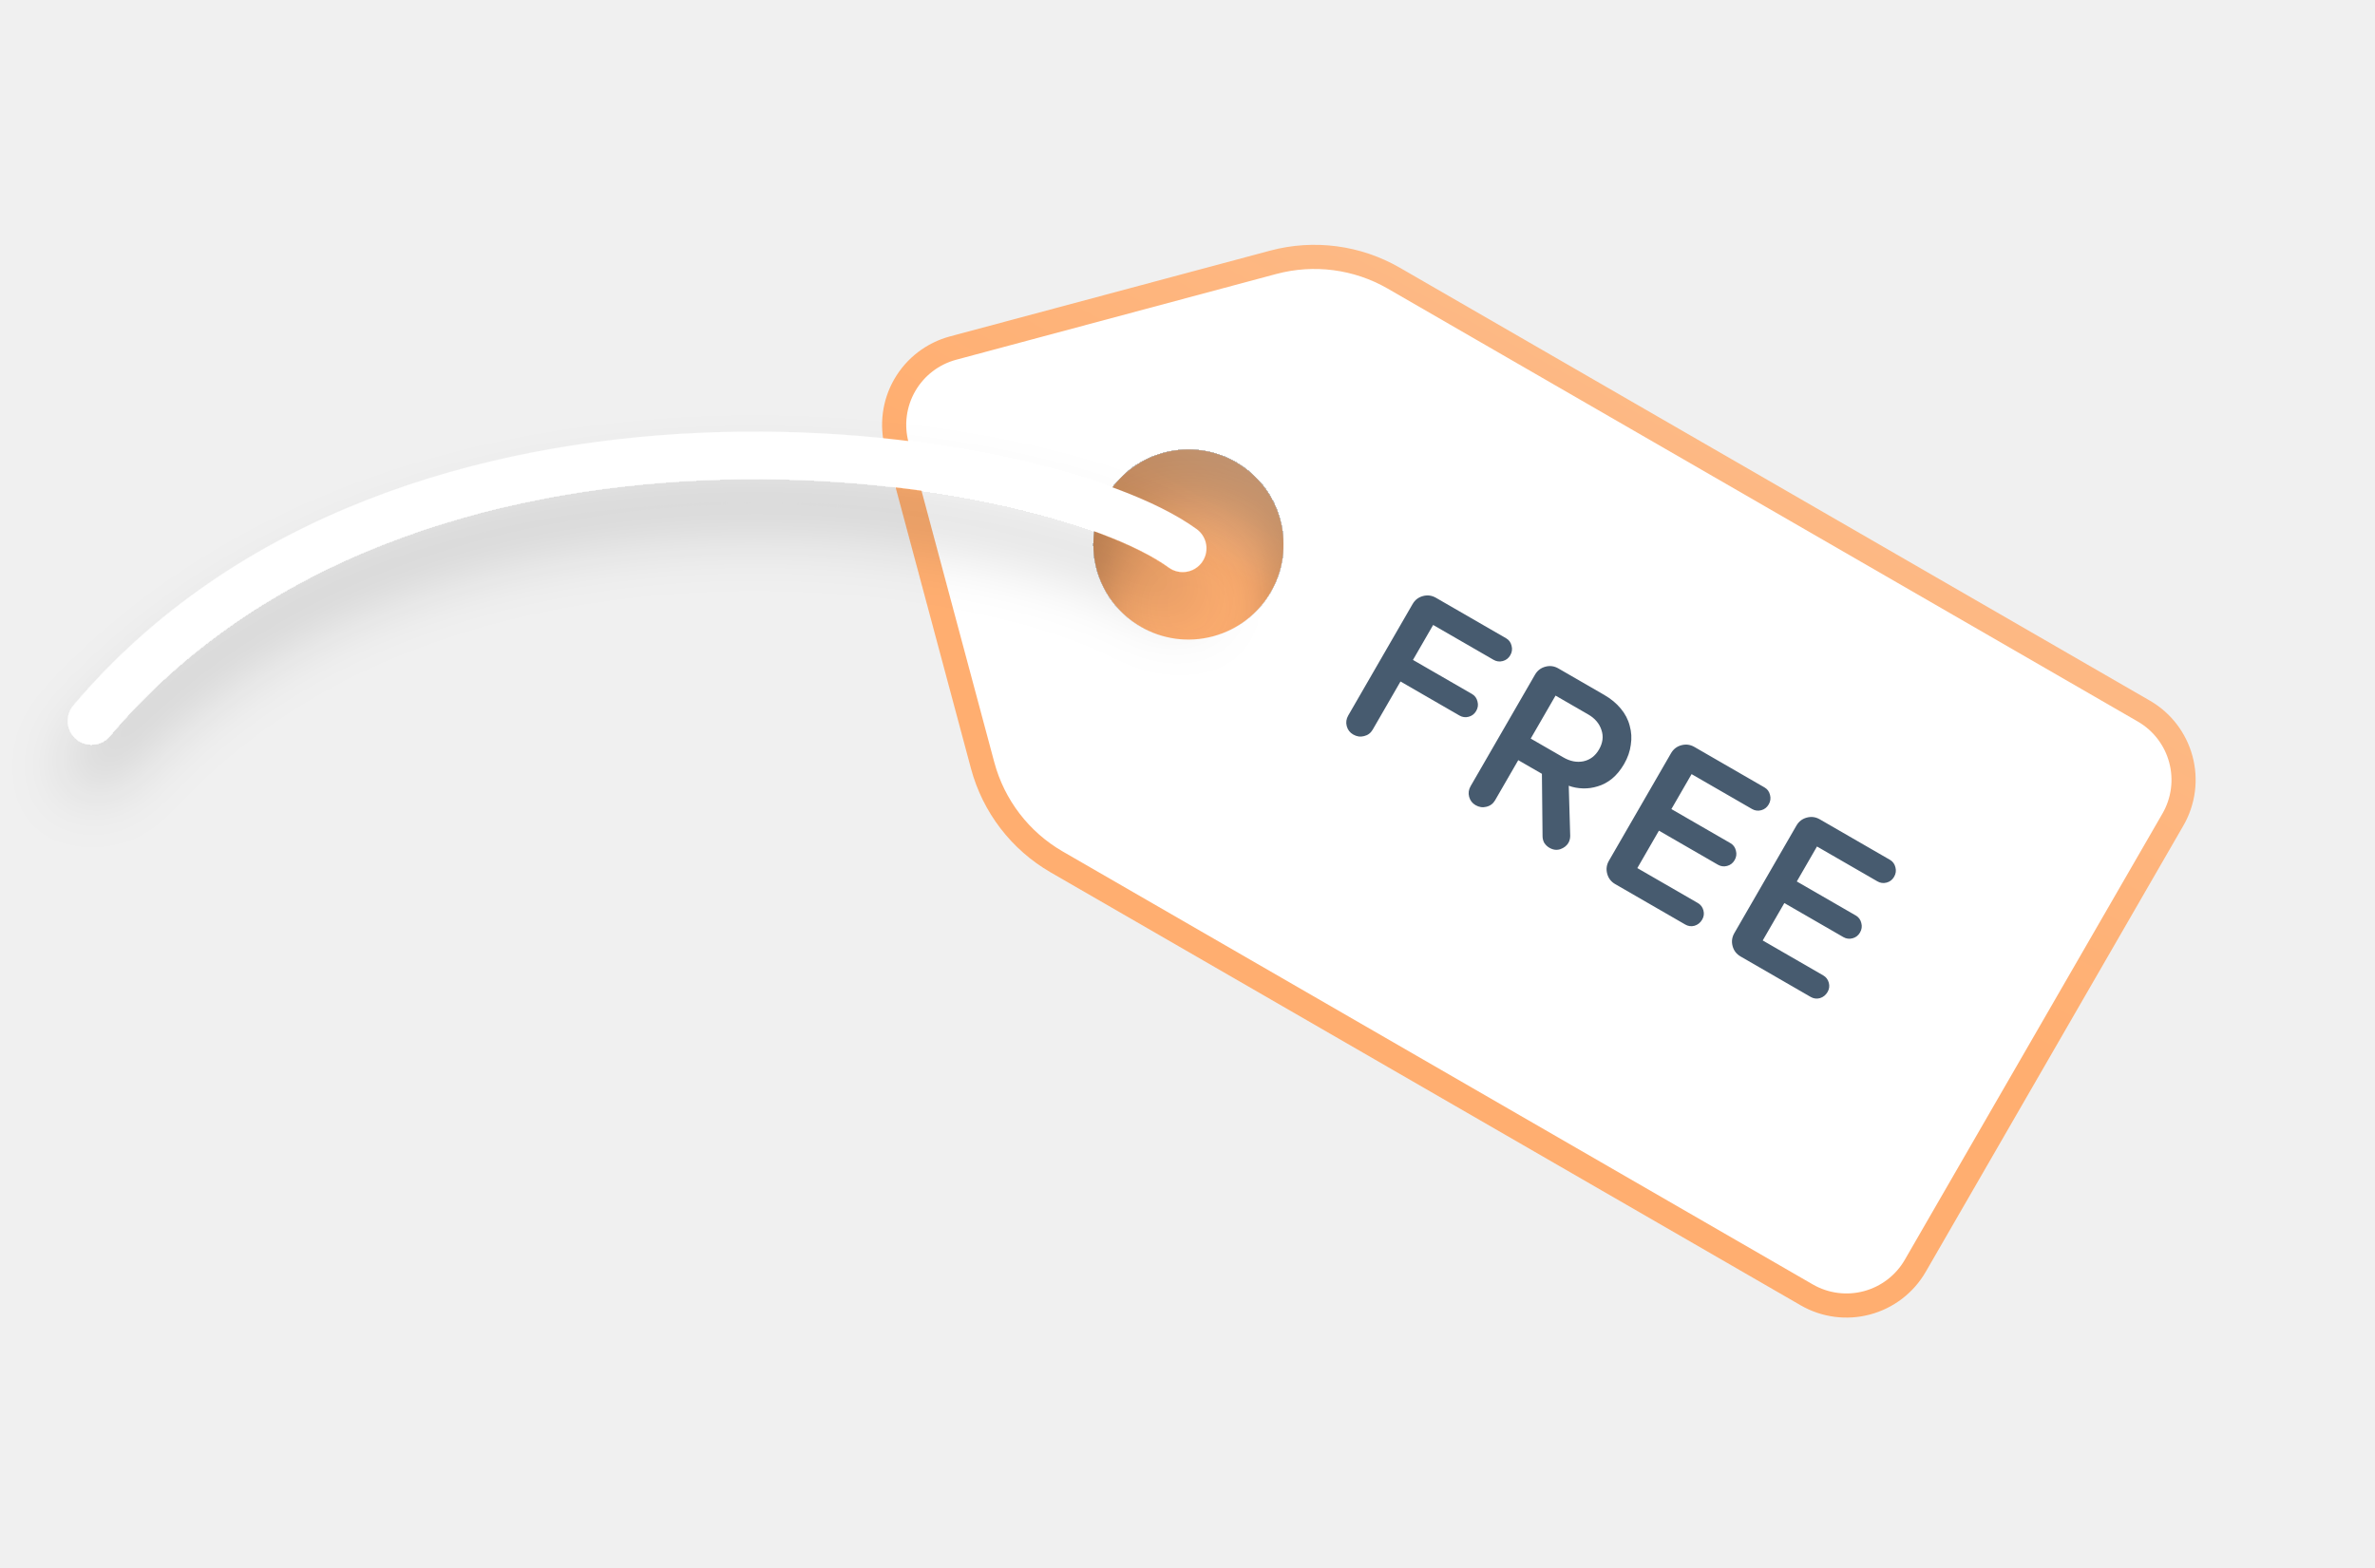
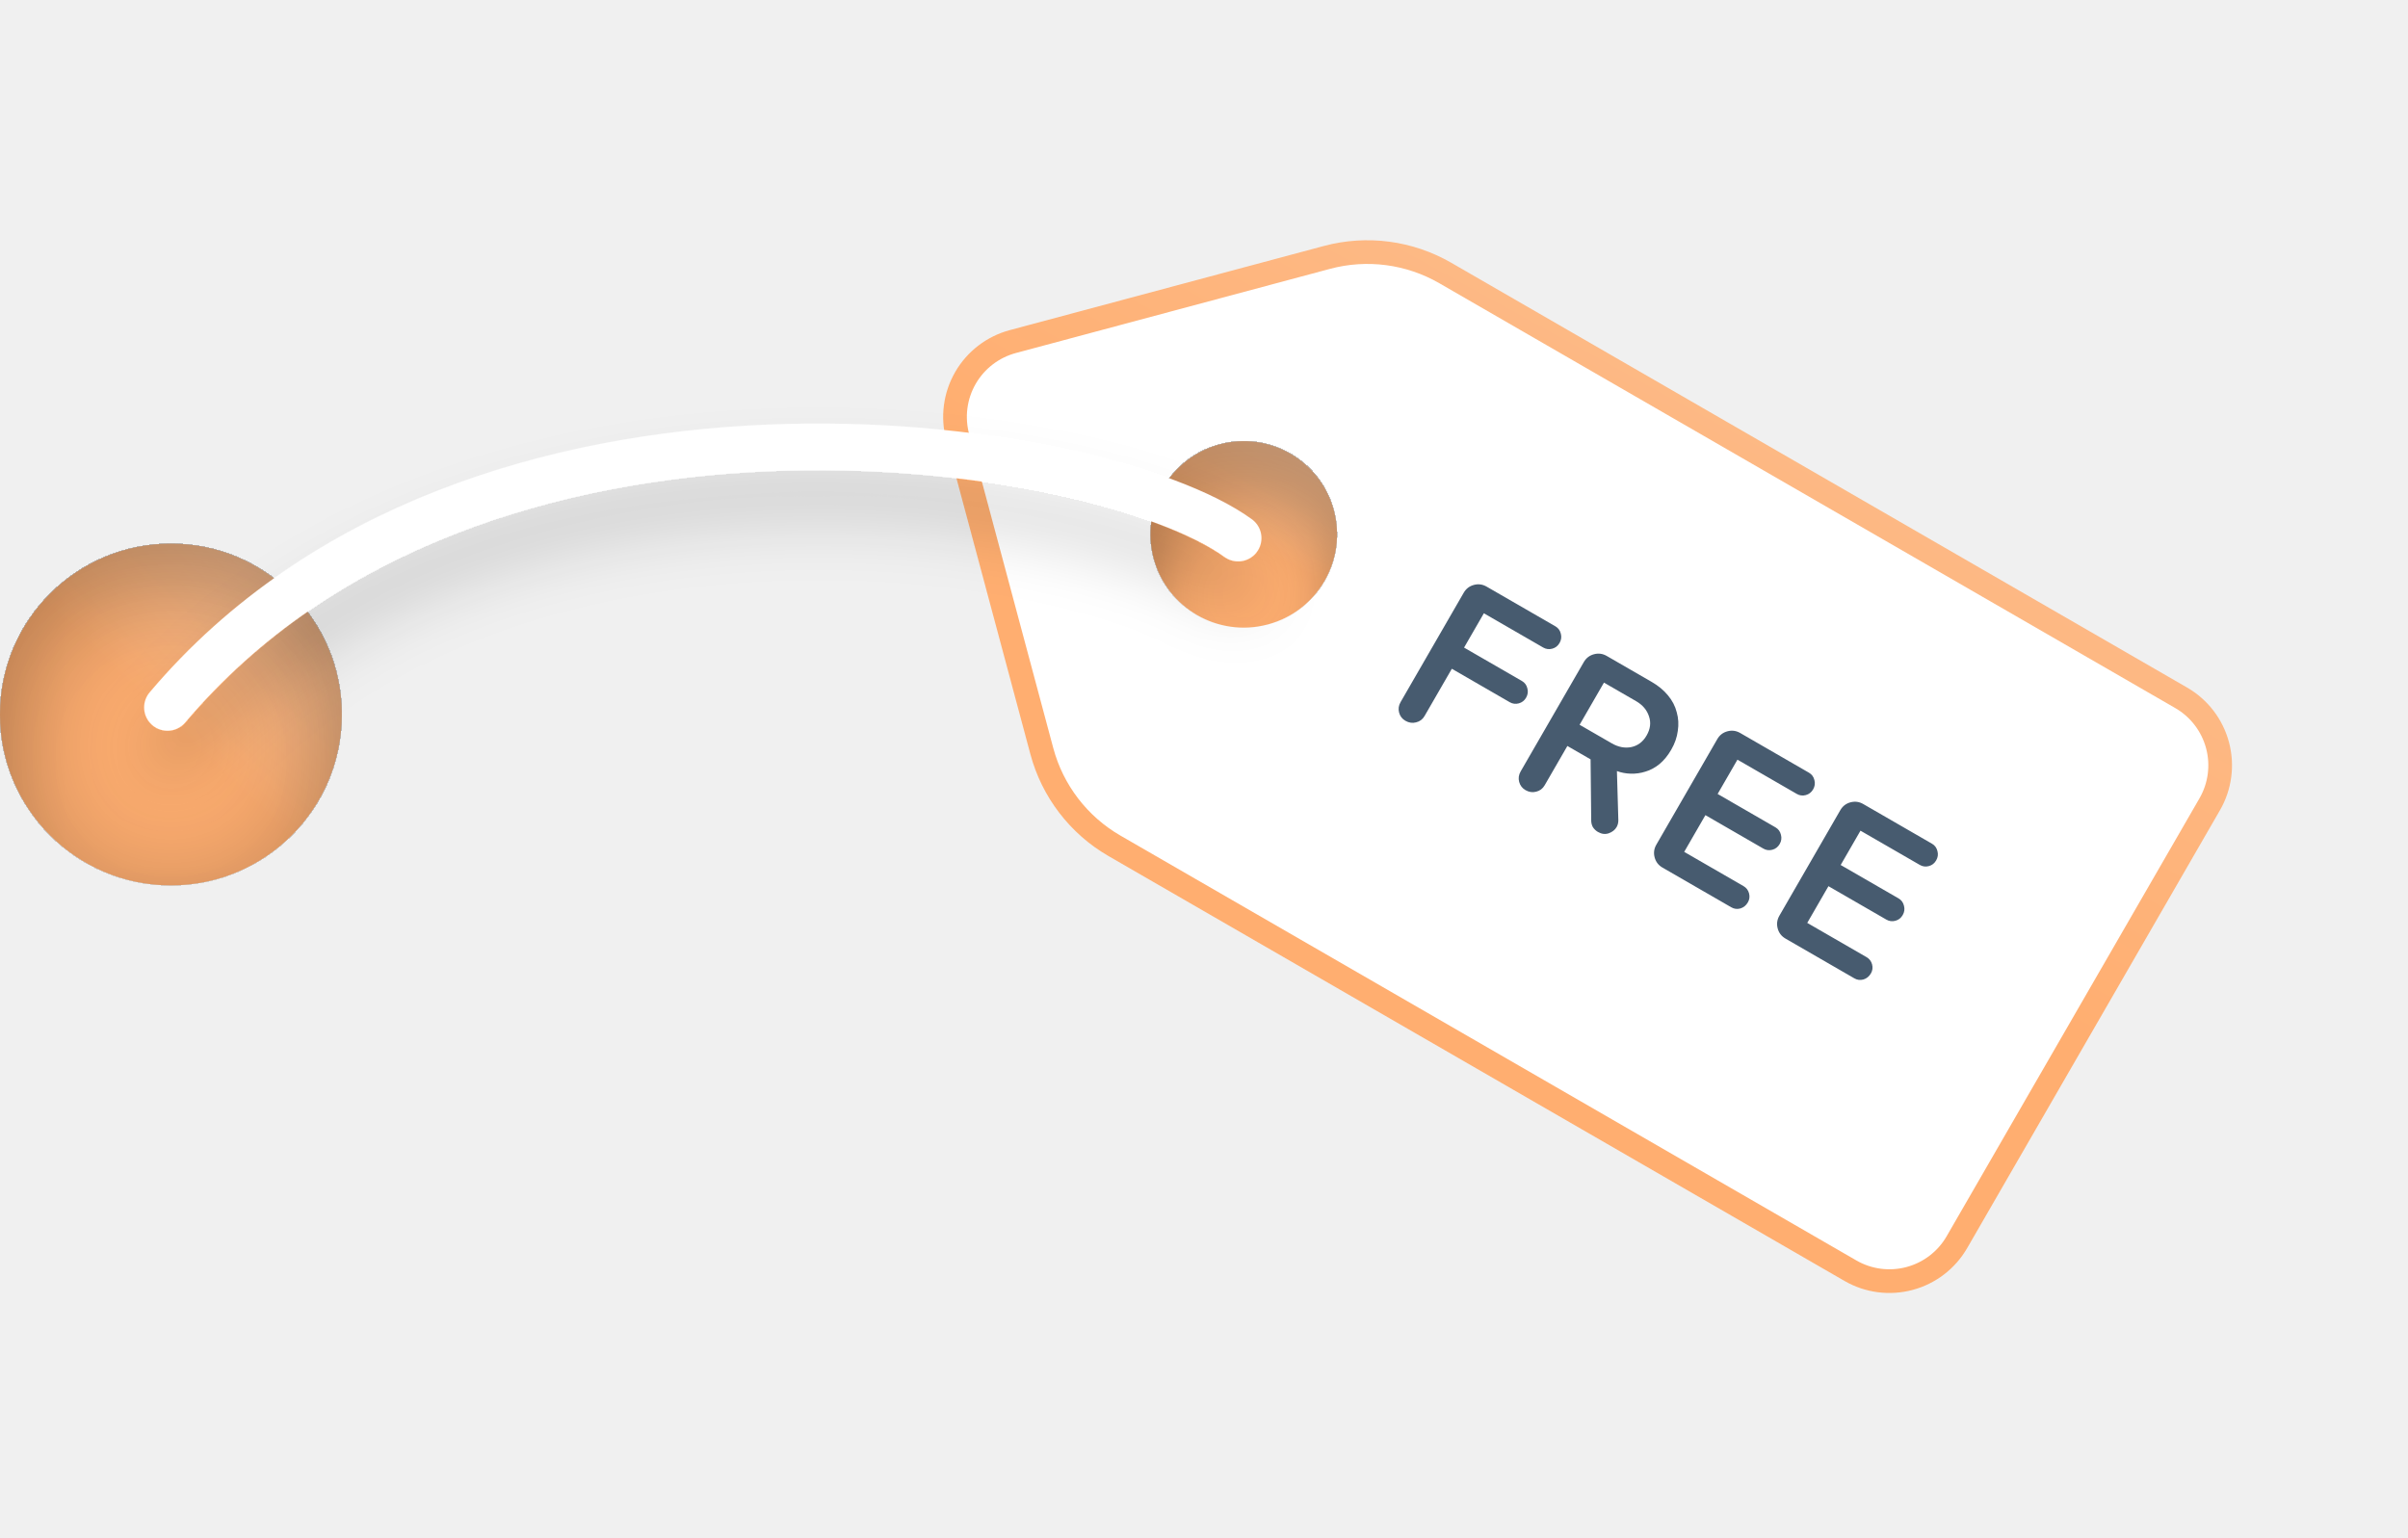
- <svg xmlns="http://www.w3.org/2000/svg" width="150" height="99" viewBox="0 0 150 99" fill="none">
+ <svg xmlns="http://www.w3.org/2000/svg" width="155" height="99" viewBox="0 0 155 99" fill="none">
  <g clip-path="url(#clip0)">
-     <path d="M56.644 28.137L62.062 48.358C62.751 50.928 64.432 53.12 66.736 54.452L114.11 81.805C115.262 82.471 116.632 82.651 117.917 82.306C119.203 81.962 120.299 81.121 120.964 79.969L137.237 51.778C137.903 50.626 138.083 49.256 137.738 47.971C137.394 46.685 136.553 45.589 135.401 44.924L88.028 17.573C85.723 16.243 82.984 15.883 80.413 16.572L60.193 21.99C58.907 22.335 57.811 23.176 57.145 24.329C56.48 25.481 56.3 26.851 56.644 28.137Z" fill="white" stroke="url(#paint0_linear)" stroke-width="1.525" stroke-linecap="round" stroke-linejoin="round" />
+     <path d="M61.644 28.137L67.062 48.358C67.751 50.928 69.432 53.12 71.736 54.452L119.11 81.805C120.262 82.471 121.632 82.651 122.917 82.306C124.203 81.962 125.299 81.121 125.964 79.969L142.237 51.778C142.903 50.626 143.083 49.256 142.738 47.971C142.394 46.685 141.553 45.589 140.401 44.924L93.028 17.573C90.723 16.243 87.984 15.883 85.413 16.572L65.193 21.99C63.907 22.335 62.811 23.176 62.145 24.329C61.48 25.481 61.3 26.851 61.644 28.137Z" fill="white" stroke="url(#paint0_linear)" stroke-width="1.525" stroke-linecap="round" stroke-linejoin="round" />
    <g filter="url(#filter0_i)">
-       <path d="M76.612 40.199C79.813 39.342 81.713 36.052 80.855 32.851C79.997 29.65 76.707 27.751 73.507 28.608C70.306 29.466 68.406 32.756 69.264 35.957C70.121 39.157 73.412 41.057 76.612 40.199Z" fill="url(#paint1_linear)" />
+       <path d="M81.612 40.199C84.813 39.342 86.713 36.052 85.855 32.851C84.997 29.65 81.707 27.751 78.507 28.608C75.306 29.466 73.406 32.756 74.264 35.957C75.121 39.157 78.412 41.057 81.612 40.199Z" fill="url(#paint1_linear)" />
    </g>
-     <path d="M95.387 41.394C95.277 41.585 95.119 41.707 94.915 41.762C94.71 41.817 94.516 41.792 94.334 41.687L90.515 39.482L89.24 41.691L92.968 43.843C93.15 43.948 93.266 44.107 93.316 44.321C93.371 44.526 93.344 44.724 93.234 44.914C93.124 45.105 92.966 45.227 92.761 45.282C92.556 45.337 92.363 45.312 92.181 45.207L88.453 43.054L86.698 46.094C86.573 46.311 86.39 46.448 86.149 46.505C85.917 46.567 85.688 46.533 85.463 46.403C85.255 46.283 85.12 46.107 85.058 45.875C84.996 45.643 85.027 45.418 85.152 45.202L89.217 38.161C89.367 37.901 89.585 37.733 89.872 37.656C90.159 37.579 90.432 37.616 90.692 37.766L95.122 40.323C95.304 40.428 95.42 40.587 95.469 40.801C95.524 41.006 95.497 41.204 95.387 41.394ZM102.576 48.264C102.356 48.645 102.102 48.955 101.814 49.193C101.532 49.422 101.231 49.583 100.912 49.676C100.601 49.774 100.287 49.818 99.97 49.808C99.652 49.798 99.355 49.742 99.079 49.64L99.171 52.811C99.17 52.972 99.132 53.118 99.058 53.248C98.953 53.429 98.783 53.563 98.55 53.647C98.321 53.723 98.09 53.694 97.856 53.559C97.726 53.483 97.618 53.381 97.532 53.25C97.459 53.116 97.423 52.968 97.424 52.807L97.384 48.886L95.89 48.024L94.427 50.557C94.302 50.773 94.12 50.91 93.879 50.968C93.646 51.03 93.418 50.996 93.192 50.866C92.985 50.746 92.85 50.57 92.787 50.338C92.725 50.105 92.757 49.881 92.882 49.664L96.947 42.624C97.097 42.364 97.315 42.196 97.602 42.119C97.889 42.042 98.162 42.078 98.422 42.228L101.319 43.901C101.743 44.146 102.091 44.433 102.362 44.763C102.642 45.098 102.831 45.461 102.929 45.852C103.04 46.24 103.063 46.64 102.998 47.053C102.946 47.462 102.806 47.866 102.576 48.264ZM100.31 45.137L98.245 43.945L96.677 46.66L98.743 47.852C99.167 48.097 99.588 48.179 100.005 48.096C100.427 48.005 100.756 47.756 100.991 47.349C101.231 46.933 101.282 46.524 101.145 46.122C101.013 45.711 100.735 45.382 100.31 45.137ZM107.509 58.092C107.394 58.292 107.232 58.423 107.022 58.486C106.817 58.541 106.623 58.516 106.442 58.411L102.012 55.854C101.752 55.704 101.584 55.485 101.507 55.199C101.43 54.912 101.466 54.638 101.616 54.379L105.539 47.585C105.689 47.325 105.907 47.156 106.194 47.08C106.481 47.003 106.754 47.039 107.014 47.189L111.444 49.747C111.626 49.852 111.742 50.011 111.792 50.225C111.847 50.429 111.819 50.627 111.709 50.818C111.599 51.008 111.442 51.131 111.237 51.186C111.032 51.241 110.838 51.216 110.657 51.111L106.837 48.906L105.562 51.114L109.291 53.267C109.472 53.372 109.588 53.531 109.638 53.745C109.693 53.949 109.666 54.147 109.556 54.338C109.446 54.528 109.288 54.651 109.083 54.706C108.878 54.761 108.685 54.736 108.503 54.631L104.775 52.478L103.41 54.842L107.229 57.047C107.411 57.152 107.529 57.307 107.584 57.512C107.639 57.717 107.614 57.91 107.509 58.092ZM115.429 62.665C115.314 62.864 115.152 62.996 114.942 63.059C114.737 63.114 114.543 63.089 114.362 62.984L109.932 60.426C109.672 60.276 109.504 60.058 109.427 59.771C109.35 59.484 109.387 59.211 109.537 58.951L113.459 52.157C113.609 51.897 113.827 51.729 114.114 51.652C114.401 51.575 114.675 51.612 114.934 51.762L119.364 54.319C119.546 54.424 119.662 54.584 119.712 54.797C119.767 55.002 119.739 55.2 119.629 55.39C119.519 55.581 119.362 55.704 119.157 55.758C118.952 55.813 118.758 55.788 118.577 55.683L114.757 53.478L113.482 55.687L117.211 57.839C117.392 57.944 117.508 58.103 117.558 58.317C117.613 58.522 117.586 58.72 117.476 58.91C117.366 59.101 117.208 59.224 117.003 59.278C116.798 59.333 116.605 59.308 116.423 59.203L112.695 57.051L111.33 59.415L115.149 61.62C115.331 61.725 115.449 61.88 115.504 62.085C115.559 62.29 115.534 62.483 115.429 62.665Z" fill="#475B6F" />
+     <path d="M100.387 41.394C100.277 41.585 100.119 41.707 99.915 41.762C99.71 41.817 99.516 41.792 99.334 41.687L95.515 39.482L94.24 41.691L97.968 43.843C98.15 43.948 98.266 44.107 98.316 44.321C98.371 44.526 98.344 44.724 98.234 44.914C98.124 45.105 97.966 45.227 97.761 45.282C97.556 45.337 97.363 45.312 97.181 45.207L93.453 43.054L91.698 46.094C91.573 46.311 91.39 46.448 91.149 46.505C90.917 46.567 90.688 46.533 90.463 46.403C90.255 46.283 90.12 46.107 90.058 45.875C89.996 45.643 90.027 45.418 90.152 45.202L94.217 38.161C94.367 37.901 94.585 37.733 94.872 37.656C95.159 37.579 95.432 37.616 95.692 37.766L100.122 40.323C100.304 40.428 100.42 40.587 100.47 40.801C100.524 41.006 100.497 41.204 100.387 41.394ZM107.576 48.264C107.356 48.645 107.102 48.955 106.814 49.193C106.532 49.422 106.231 49.583 105.912 49.676C105.601 49.774 105.287 49.818 104.97 49.808C104.652 49.798 104.355 49.742 104.079 49.64L104.171 52.811C104.17 52.972 104.133 53.118 104.058 53.248C103.953 53.429 103.783 53.563 103.55 53.647C103.321 53.723 103.09 53.694 102.856 53.559C102.726 53.483 102.618 53.381 102.532 53.25C102.459 53.116 102.423 52.968 102.424 52.807L102.384 48.886L100.89 48.024L99.427 50.557C99.302 50.773 99.12 50.91 98.879 50.968C98.646 51.03 98.418 50.996 98.192 50.866C97.985 50.746 97.85 50.57 97.787 50.338C97.725 50.105 97.757 49.881 97.882 49.664L101.947 42.624C102.097 42.364 102.315 42.196 102.602 42.119C102.889 42.042 103.162 42.078 103.422 42.228L106.319 43.901C106.743 44.146 107.091 44.433 107.362 44.763C107.642 45.098 107.831 45.461 107.929 45.852C108.04 46.24 108.063 46.64 107.998 47.053C107.946 47.462 107.806 47.866 107.576 48.264ZM105.31 45.137L103.245 43.945L101.677 46.66L103.743 47.852C104.167 48.097 104.588 48.179 105.005 48.096C105.427 48.005 105.756 47.756 105.991 47.349C106.231 46.933 106.282 46.524 106.145 46.122C106.013 45.711 105.735 45.382 105.31 45.137ZM112.509 58.092C112.394 58.292 112.232 58.423 112.022 58.486C111.817 58.541 111.623 58.516 111.442 58.411L107.012 55.854C106.752 55.704 106.584 55.485 106.507 55.199C106.43 54.912 106.466 54.638 106.616 54.379L110.539 47.585C110.689 47.325 110.907 47.156 111.194 47.08C111.481 47.003 111.754 47.039 112.014 47.189L116.444 49.747C116.626 49.852 116.742 50.011 116.792 50.225C116.847 50.429 116.819 50.627 116.709 50.818C116.599 51.008 116.442 51.131 116.237 51.186C116.032 51.241 115.838 51.216 115.657 51.111L111.837 48.906L110.562 51.114L114.291 53.267C114.472 53.372 114.588 53.531 114.638 53.745C114.693 53.949 114.666 54.147 114.556 54.338C114.446 54.528 114.288 54.651 114.083 54.706C113.878 54.761 113.685 54.736 113.503 54.631L109.775 52.478L108.41 54.842L112.229 57.047C112.411 57.152 112.529 57.307 112.584 57.512C112.639 57.717 112.614 57.91 112.509 58.092ZM120.429 62.665C120.314 62.864 120.152 62.996 119.942 63.059C119.737 63.114 119.543 63.089 119.362 62.984L114.932 60.426C114.672 60.276 114.504 60.058 114.427 59.771C114.35 59.484 114.387 59.211 114.537 58.951L118.459 52.157C118.609 51.897 118.827 51.729 119.114 51.652C119.401 51.575 119.675 51.612 119.934 51.762L124.364 54.319C124.546 54.424 124.662 54.584 124.712 54.797C124.767 55.002 124.739 55.2 124.629 55.39C124.519 55.581 124.362 55.704 124.157 55.758C123.952 55.813 123.758 55.788 123.577 55.683L119.757 53.478L118.482 55.687L122.211 57.839C122.392 57.944 122.508 58.103 122.558 58.317C122.613 58.522 122.586 58.72 122.476 58.91C122.366 59.101 122.208 59.224 122.003 59.278C121.798 59.333 121.605 59.308 121.423 59.203L117.695 57.051L116.33 59.415L120.149 61.62C120.331 61.725 120.449 61.88 120.504 62.085C120.559 62.29 120.534 62.483 120.429 62.665Z" fill="#475B6F" />
  </g>
-   <g filter="url(#filter1_d)">
-     <path d="M5.778 45.543C25.658 21.993 65.796 28.185 74.698 34.641" stroke="white" stroke-width="3" stroke-linecap="round" />
+   <g filter="url(#filter1_ii)">
+     <circle cx="11" cy="46" r="11" fill="url(#paint2_linear)" />
+   </g>
+   <g filter="url(#filter2_d)">
+     <path d="M10.778 45.543C30.658 21.993 70.796 28.185 79.698 34.641" stroke="white" stroke-width="3" stroke-linecap="round" />
  </g>
  <defs>
-     <filter id="filter0_i" x="69.058" y="28.402" width="12.003" height="16.003" filterUnits="userSpaceOnUse" color-interpolation-filters="sRGB">
+     <filter id="filter0_i" x="74.058" y="28.402" width="12.003" height="16.003" filterUnits="userSpaceOnUse" color-interpolation-filters="sRGB">
      <feFlood flood-opacity="0" result="BackgroundImageFix" />
      <feBlend mode="normal" in="SourceGraphic" in2="BackgroundImageFix" result="shape" />
      <feColorMatrix in="SourceAlpha" type="matrix" values="0 0 0 0 0 0 0 0 0 0 0 0 0 0 0 0 0 0 127 0" result="hardAlpha" />
      <feOffset dy="4" />
      <feGaussianBlur stdDeviation="2" />
      <feComposite in2="hardAlpha" operator="arithmetic" k2="-1" k3="1" />
      <feColorMatrix type="matrix" values="0 0 0 0 0 0 0 0 0 0 0 0 0 0 0 0 0 0 0.24 0" />
      <feBlend mode="normal" in2="shape" result="effect1_innerShadow" />
    </filter>
-     <filter id="filter1_d" x="0.278" y="26.269" width="79.92" height="27.774" filterUnits="userSpaceOnUse" color-interpolation-filters="sRGB">
+     <filter id="filter1_ii" x="0" y="35" width="22" height="25" filterUnits="userSpaceOnUse" color-interpolation-filters="sRGB">
+       <feFlood flood-opacity="0" result="BackgroundImageFix" />
+       <feBlend mode="normal" in="SourceGraphic" in2="BackgroundImageFix" result="shape" />
+       <feColorMatrix in="SourceAlpha" type="matrix" values="0 0 0 0 0 0 0 0 0 0 0 0 0 0 0 0 0 0 127 0" result="hardAlpha" />
+       <feOffset dy="2" />
+       <feGaussianBlur stdDeviation="4.5" />
+       <feComposite in2="hardAlpha" operator="arithmetic" k2="-1" k3="1" />
+       <feColorMatrix type="matrix" values="0 0 0 0 0 0 0 0 0 0 0 0 0 0 0 0 0 0 0.25 0" />
+       <feBlend mode="normal" in2="shape" result="effect1_innerShadow" />
+       <feColorMatrix in="SourceAlpha" type="matrix" values="0 0 0 0 0 0 0 0 0 0 0 0 0 0 0 0 0 0 127 0" result="hardAlpha" />
+       <feOffset dy="3" />
+       <feGaussianBlur stdDeviation="2" />
+       <feComposite in2="hardAlpha" operator="arithmetic" k2="-1" k3="1" />
+       <feColorMatrix type="matrix" values="0 0 0 0 0 0 0 0 0 0 0 0 0 0 0 0 0 0 0.05 0" />
+       <feBlend mode="normal" in2="effect1_innerShadow" result="effect2_innerShadow" />
+     </filter>
+     <filter id="filter2_d" x="2.881" y="16.013" width="82.685" height="47.42" filterUnits="userSpaceOnUse" color-interpolation-filters="sRGB">
      <feFlood flood-opacity="0" result="BackgroundImageFix" />
      <feColorMatrix in="SourceAlpha" type="matrix" values="0 0 0 0 0 0 0 0 0 0 0 0 0 0 0 0 0 0 127 0" result="hardAlpha" />
      <feOffset dy="3" />
      <feGaussianBlur stdDeviation="2" />
      <feComposite in2="hardAlpha" operator="out" />
      <feColorMatrix type="matrix" values="0 0 0 0 0 0 0 0 0 0 0 0 0 0 0 0 0 0 0.15 0" />
      <feBlend mode="normal" in2="BackgroundImageFix" result="effect1_dropShadow" />
      <feBlend mode="normal" in="SourceGraphic" in2="effect1_dropShadow" result="shape" />
    </filter>
-     <linearGradient id="paint0_linear" x1="100.656" y1="-44.11" x2="50.338" y2="47.241" gradientUnits="userSpaceOnUse">
+     <linearGradient id="paint0_linear" x1="105.656" y1="-44.11" x2="55.338" y2="47.241" gradientUnits="userSpaceOnUse">
      <stop offset="0.159" stop-color="#FACCA9" />
      <stop offset="0.802" stop-color="#FFAE70" />
    </linearGradient>
-     <linearGradient id="paint1_linear" x1="75.139" y1="19.112" x2="66.891" y2="34.088" gradientUnits="userSpaceOnUse">
+     <linearGradient id="paint1_linear" x1="80.139" y1="19.112" x2="71.891" y2="34.088" gradientUnits="userSpaceOnUse">
+       <stop offset="0.159" stop-color="#FACCA9" />
+       <stop offset="0.802" stop-color="#FFAE70" />
+     </linearGradient>
+     <linearGradient id="paint2_linear" x1="18.398" y1="18.958" x2="-3.316" y2="41.565" gradientUnits="userSpaceOnUse">
      <stop offset="0.159" stop-color="#FACCA9" />
      <stop offset="0.802" stop-color="#FFAE70" />
    </linearGradient>
    <clipPath id="clip0">
-       <rect width="80.297" height="80.297" fill="white" transform="translate(51 20.7822) rotate(-15)" />
+       <rect width="80.297" height="80.297" fill="white" transform="translate(56 20.7822) rotate(-15)" />
    </clipPath>
  </defs>
</svg>
